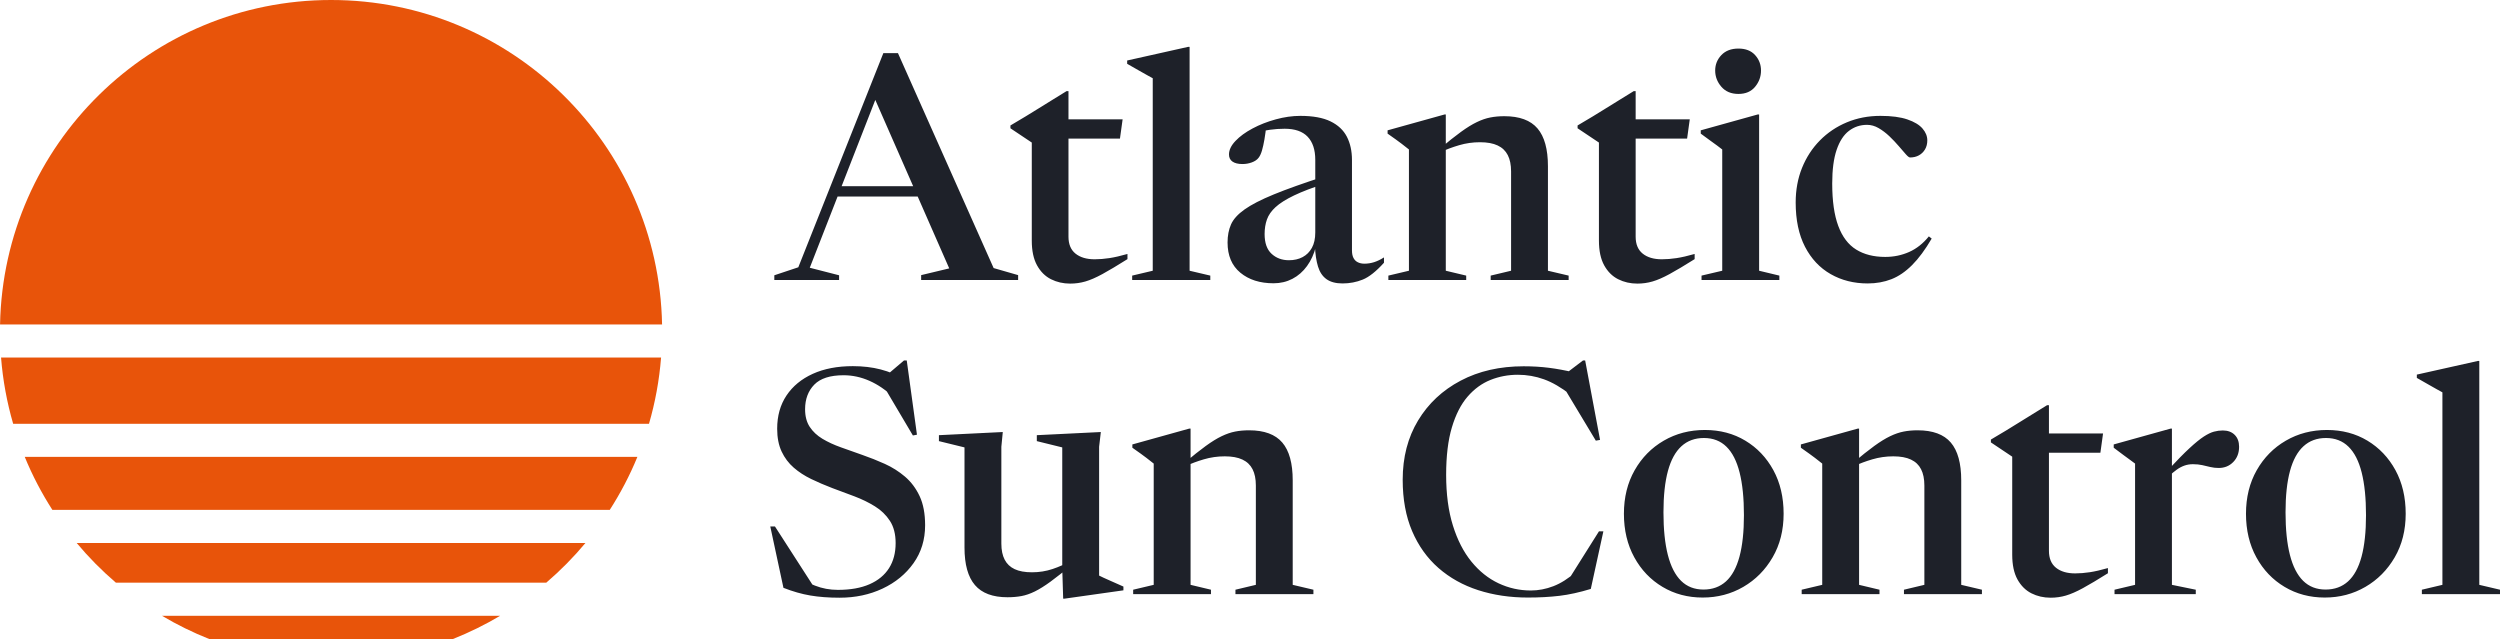
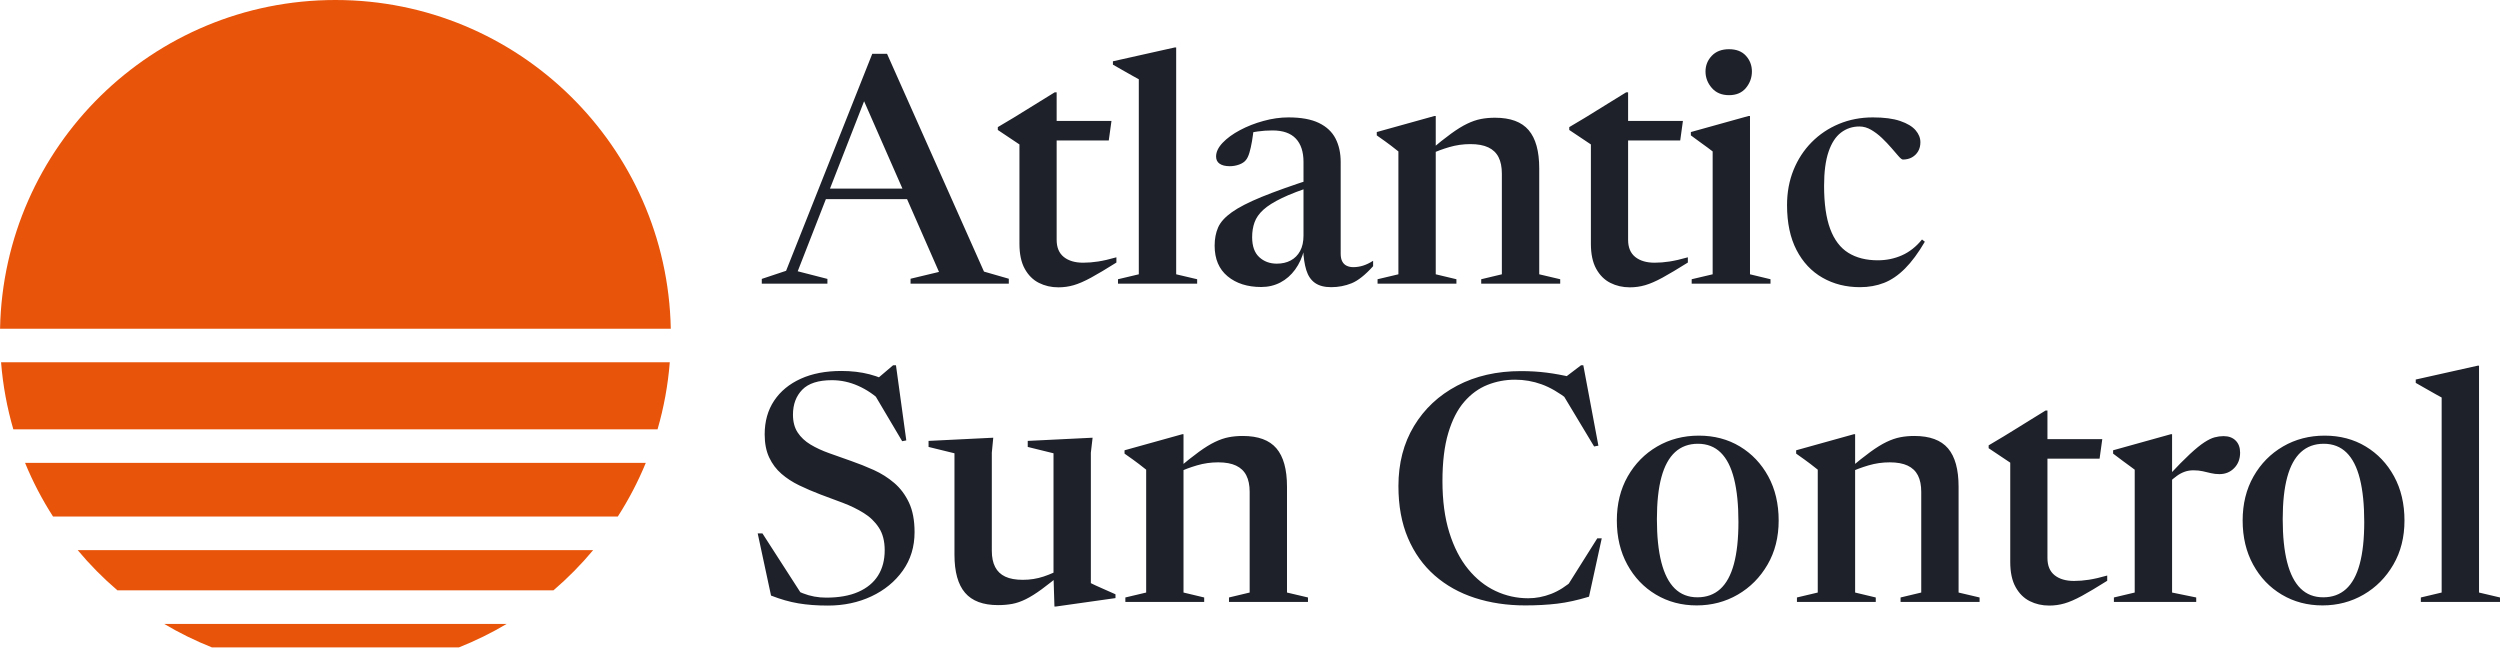
- <svg xmlns="http://www.w3.org/2000/svg" width="928.59" height="237.33" viewBox="0 -20.67 928.59 237.33" role="img" aria-label="Atlantic Sun Control">
+ <svg xmlns="http://www.w3.org/2000/svg" width="916.53" height="237.33" viewBox="0 -20.67 916.53 237.33" role="img" aria-label="Atlantic Sun Control">
  <path fill="#E8540A" d="M0.02 99.84C1.33 33.06 55.88 -20.67 122.97 -20.67C190.06 -20.67 244.61 33.06 245.92 99.84H0.02ZM241.06 136.74H4.89C2.59 128.84 1.06 120.61 0.39 112.14H245.55C244.88 120.61 243.35 128.84 241.06 136.74ZM236.75 149.03C233.92 155.93 230.47 162.51 226.49 168.71H19.45C15.47 162.51 12.02 155.93 9.19 149.03H236.75ZM217.46 181.01C213.03 186.32 208.15 191.26 202.9 195.76H43.05C37.79 191.26 32.91 186.32 28.48 181.01H217.46ZM185.76 208.06C180.19 211.37 174.35 214.25 168.26 216.67H77.68C71.6 214.25 65.75 211.37 60.18 208.06H185.76Z" />
  <g fill="#1E2129">
-     <path transform="translate(288.83 83.33)" d="M19.7 -31V-34.85H60.84V-31ZM80.24 -4.43 89.34 -1.81V0H53.32V-1.81L63.75 -4.31L35.26 -69.23L37.41 -69.76L11.95 -4.55L22.84 -1.75V0H-1.22V-1.75L7.69 -4.72L39.28 -84.27H44.7ZM108.04 -16.08Q108.04 -11.89 110.66 -9.79Q113.29 -7.69 117.77 -7.69Q120.4 -7.69 123.25 -8.13Q126.11 -8.57 129.95 -9.67V-7.75Q124.3 -4.2 120.66 -2.21Q117.02 -0.23 114.31 0.55Q111.6 1.34 108.68 1.34Q104.78 1.34 101.54 -0.29Q98.31 -1.92 96.36 -5.45Q94.41 -8.97 94.41 -14.63V-51.05L86.48 -56.35V-57.4Q87.12 -57.81 88.58 -58.65Q90.03 -59.5 92.1 -60.75Q94.17 -62 96.65 -63.55Q99.13 -65.09 101.86 -66.78Q104.6 -68.47 107.34 -70.16H108.04V-57.75ZM103.15 -52.51V-59.67H128.15L127.16 -52.51ZM153.03 -3.44 160.72 -1.63V0H131.7V-1.63L139.34 -3.44V-74.94Q138.58 -75.35 137.21 -76.11Q135.84 -76.86 133.97 -77.94Q132.11 -79.02 129.84 -80.3V-81.53L152.51 -86.6H153.03V-75.93ZM203.21 -38.52 203.61 -35.9Q196.33 -33.57 191.84 -31.41Q187.35 -29.25 184.99 -27.1Q182.63 -24.94 181.76 -22.49Q180.89 -20.05 180.89 -17.07Q180.89 -12.12 183.48 -9.73Q186.07 -7.34 189.92 -7.34Q192.83 -7.34 195.02 -8.51Q197.2 -9.67 198.46 -11.95Q199.71 -14.22 199.71 -17.66V-44.64Q199.71 -50.23 196.88 -53.21Q194.06 -56.18 188.34 -56.18Q185.55 -56.18 182.87 -55.8Q180.19 -55.42 178.61 -54.72L181.53 -57.4Q181.24 -54.66 180.83 -52.24Q180.42 -49.83 179.9 -48.05Q179.37 -46.27 178.61 -45.34Q177.8 -44.29 176.14 -43.68Q174.48 -43.07 172.67 -43.07Q170.28 -43.07 168.97 -43.97Q167.66 -44.87 167.66 -46.62Q167.66 -49.13 170.08 -51.66Q172.49 -54.2 176.43 -56.29Q180.36 -58.39 185.05 -59.67Q189.74 -60.96 194.17 -60.96Q201.17 -60.96 205.36 -58.92Q209.56 -56.88 211.45 -53.21Q213.34 -49.53 213.34 -44.58V-11.01Q213.34 -9.21 213.93 -8.13Q214.51 -7.05 215.56 -6.56Q216.61 -6.06 217.95 -6.06Q219.76 -6.06 221.53 -6.61Q223.31 -7.17 225.23 -8.39V-6.41Q220.86 -1.57 217.34 -0.15Q213.81 1.28 209.85 1.28Q206.12 1.28 203.9 -0.29Q201.69 -1.86 200.73 -4.98Q199.77 -8.1 199.59 -12.59L199.94 -12.41Q198.89 -8.28 196.65 -5.19Q194.41 -2.1 191.23 -0.44Q188.05 1.22 184.21 1.22Q176.63 1.22 171.88 -2.71Q167.13 -6.64 167.13 -13.93Q167.13 -17.72 168.41 -20.63Q169.7 -23.54 173.43 -26.19Q177.16 -28.85 184.32 -31.79Q191.49 -34.73 203.21 -38.52ZM248.19 -49.24V-3.44L255.77 -1.63V0H226.86V-1.63L234.5 -3.44V-48.48Q233.57 -49.24 231.82 -50.58Q230.07 -51.92 226.57 -54.37V-55.59L247.73 -61.48H248.19ZM264.86 -1.63 272.44 -3.44V-40.33Q272.44 -44 271.21 -46.39Q269.99 -48.78 267.45 -49.97Q264.92 -51.17 260.9 -51.17Q256.88 -51.17 253.12 -50.06Q249.36 -48.95 246.56 -47.61L245.98 -48.78Q250.52 -52.62 253.82 -55.01Q257.11 -57.4 259.73 -58.65Q262.35 -59.91 264.74 -60.37Q267.13 -60.84 269.93 -60.84Q278.38 -60.84 282.26 -56.29Q286.13 -51.75 286.13 -42.25V-3.44L293.82 -1.63V0H264.86ZM318.71 -16.08Q318.71 -11.89 321.33 -9.79Q323.95 -7.69 328.44 -7.69Q331.06 -7.69 333.92 -8.13Q336.77 -8.57 340.62 -9.67V-7.75Q334.97 -4.2 331.32 -2.21Q327.68 -0.23 324.97 0.55Q322.26 1.34 319.35 1.34Q315.44 1.34 312.21 -0.29Q308.97 -1.92 307.02 -5.45Q305.07 -8.97 305.07 -14.63V-51.05L297.14 -56.35V-57.4Q297.79 -57.81 299.24 -58.65Q300.7 -59.5 302.77 -60.75Q304.84 -62 307.31 -63.55Q309.79 -65.09 312.53 -66.78Q315.27 -68.47 318.01 -70.16H318.71V-57.75ZM313.81 -52.51V-59.67H338.81L337.82 -52.51ZM356.88 -69.11Q352.86 -69.11 350.55 -71.77Q348.25 -74.42 348.25 -77.8Q348.25 -81.12 350.55 -83.54Q352.86 -85.96 356.88 -85.96Q360.9 -85.96 363.08 -83.54Q365.27 -81.12 365.27 -77.8Q365.27 -74.42 363.08 -71.77Q360.9 -69.11 356.88 -69.11ZM364.57 -61.48V-49.83V-3.44L372.09 -1.63V0H343.18V-1.63L350.87 -3.44V-48.48Q350.23 -49.01 349.04 -49.88Q347.84 -50.76 346.27 -51.89Q344.7 -53.03 342.89 -54.37V-55.59L364.04 -61.48ZM409.62 -60.96Q415.79 -60.96 419.64 -59.64Q423.48 -58.33 425.26 -56.26Q427.04 -54.2 427.04 -51.86Q427.04 -49.94 426.19 -48.51Q425.35 -47.09 423.92 -46.3Q422.49 -45.51 420.63 -45.51Q420.1 -45.51 419.03 -46.74Q417.95 -47.96 416.4 -49.77Q414.86 -51.57 412.97 -53.38Q411.07 -55.19 408.97 -56.41Q406.88 -57.63 404.66 -57.63Q400.87 -57.63 397.93 -55.39Q394.99 -53.15 393.36 -48.34Q391.72 -43.53 391.72 -35.84Q391.72 -26.11 393.97 -20.08Q396.21 -14.04 400.61 -11.31Q405.01 -8.57 411.42 -8.57Q416.14 -8.57 420.28 -10.4Q424.42 -12.24 427.62 -16.2L428.67 -15.38Q425.06 -9.21 421.39 -5.54Q417.72 -1.86 413.69 -0.29Q409.67 1.28 404.9 1.28Q397.2 1.28 391.14 -2.19Q385.08 -5.65 381.61 -12.35Q378.15 -19.06 378.15 -28.79Q378.15 -35.78 380.51 -41.64Q382.87 -47.49 387.15 -51.84Q391.43 -56.18 397.17 -58.57Q402.91 -60.96 409.62 -60.96Z" />
-     <path transform="translate(281.56 200.00)" d="M55.19 -79.55 47.49 -81.06 54.2 -86.77H55.24L59.03 -59.21L57.52 -58.92L46.1 -78.21L50 -73.37Q46.04 -77.16 41.38 -79.22Q36.71 -81.29 31.76 -81.29Q24.3 -81.29 20.89 -77.8Q17.48 -74.3 17.48 -68.65Q17.48 -64.74 19.2 -62.12Q20.92 -59.5 23.92 -57.69Q26.92 -55.89 30.77 -54.52Q34.62 -53.15 38.75 -51.69Q42.95 -50.23 47.09 -48.37Q51.22 -46.5 54.6 -43.62Q57.98 -40.73 60.02 -36.39Q62.06 -32.05 62.06 -25.58Q62.06 -17.54 57.75 -11.48Q53.44 -5.42 46.24 -2.04Q39.04 1.34 30.3 1.34Q24.24 1.34 19.43 0.52Q14.63 -0.29 9.44 -2.33L4.55 -25.12H6.29L21.68 -1.22L12.12 -7.63Q17.13 -4.72 21.15 -3.15Q25.17 -1.57 29.66 -1.57Q36.66 -1.57 41.43 -3.67Q46.21 -5.77 48.66 -9.64Q51.11 -13.52 51.11 -18.94Q51.11 -23.95 48.98 -27.21Q46.85 -30.48 43.41 -32.6Q39.98 -34.73 35.81 -36.31Q31.64 -37.88 27.56 -39.39Q23.43 -40.97 19.76 -42.74Q16.08 -44.52 13.26 -46.97Q10.43 -49.42 8.77 -52.94Q7.11 -56.47 7.11 -61.42Q7.11 -68.59 10.58 -73.78Q14.04 -78.96 20.34 -81.82Q26.63 -84.67 35.2 -84.67Q40.85 -84.67 45.54 -83.45Q50.23 -82.23 55.19 -79.55ZM90.38 -18.76Q90.38 -15.15 91.61 -12.79Q92.83 -10.43 95.31 -9.27Q97.79 -8.1 101.75 -8.1Q105.77 -8.1 109.41 -9.32Q113.05 -10.55 115.68 -12.12L116.43 -10.78Q111.89 -6.99 108.65 -4.63Q105.42 -2.27 102.83 -0.99Q100.23 0.29 97.84 0.73Q95.45 1.17 92.66 1.17Q84.44 1.17 80.57 -3.35Q76.69 -7.87 76.69 -17.31V-54.49L67.19 -56.82V-59.03L90.91 -60.2L90.38 -54.72ZM113.34 1.69 113 -9.38V-54.49L103.55 -56.82V-59.03L127.33 -60.2L126.69 -54.72V-6.88Q127.21 -6.59 128.32 -6.09Q129.43 -5.59 130.8 -4.98Q132.17 -4.37 133.48 -3.79Q134.79 -3.21 135.72 -2.8V-1.4L113.87 1.69ZM160.66 -49.24V-3.44L168.24 -1.63V0H139.34V-1.63L146.97 -3.44V-48.48Q146.04 -49.24 144.29 -50.58Q142.54 -51.92 139.04 -54.37V-55.59L160.2 -61.48H160.66ZM177.33 -1.63 184.91 -3.44V-40.33Q184.91 -44 183.68 -46.39Q182.46 -48.78 179.92 -49.97Q177.39 -51.17 173.37 -51.17Q169.35 -51.17 165.59 -50.06Q161.83 -48.95 159.03 -47.61L158.45 -48.78Q163 -52.62 166.29 -55.01Q169.58 -57.4 172.2 -58.65Q174.83 -59.91 177.21 -60.37Q179.6 -60.84 182.4 -60.84Q190.85 -60.84 194.73 -56.29Q198.6 -51.75 198.6 -42.25V-3.44L206.29 -1.63V0H177.33ZM287.06 -1.34Q291.26 -1.34 295.43 -2.94Q299.59 -4.55 303.67 -8.16L301.17 -5.54L312.35 -23.31H313.99L309.32 -1.92Q303.03 0 297.67 0.64Q292.31 1.28 285.96 1.28Q275.99 1.28 267.51 -1.46Q259.03 -4.2 252.74 -9.7Q246.45 -15.21 242.95 -23.4Q239.45 -31.59 239.45 -42.48Q239.45 -55.01 245.16 -64.48Q250.87 -73.95 260.98 -79.28Q271.1 -84.62 284.38 -84.62Q289.34 -84.62 293.74 -84.06Q298.14 -83.51 303.09 -82.34L299.36 -81.41L306.41 -86.77H307.23L312.76 -57.28L311.19 -56.99L298.89 -77.45L301.86 -74.01Q296.62 -78.09 291.93 -79.78Q287.24 -81.47 282.23 -81.47Q276.86 -81.47 272.06 -79.55Q267.25 -77.62 263.55 -73.34Q259.85 -69.06 257.72 -61.92Q255.59 -54.78 255.59 -44.29Q255.59 -33.51 258.1 -25.47Q260.61 -17.42 264.98 -12.06Q269.35 -6.7 275.03 -4.02Q280.71 -1.34 287.06 -1.34ZM351.17 -1.69Q356.18 -1.69 359.53 -4.72Q362.88 -7.75 364.54 -13.9Q366.2 -20.05 366.2 -29.31Q366.2 -38.75 364.6 -45.13Q363 -51.52 359.7 -54.75Q356.41 -57.98 351.34 -57.98Q346.33 -57.98 342.98 -54.92Q339.63 -51.86 337.97 -45.75Q336.31 -39.63 336.31 -30.36Q336.31 -20.92 337.94 -14.54Q339.57 -8.16 342.86 -4.92Q346.15 -1.69 351.17 -1.69ZM350.87 1.28Q342.6 1.28 335.96 -2.68Q329.31 -6.64 325.47 -13.67Q321.62 -20.69 321.62 -29.84Q321.62 -38.99 325.61 -46.01Q329.6 -53.03 336.42 -56.99Q343.24 -60.96 351.69 -60.96Q360.14 -60.96 366.72 -56.99Q373.31 -53.03 377.13 -46.04Q380.94 -39.04 380.94 -29.84Q380.94 -20.69 376.86 -13.67Q372.79 -6.64 365.97 -2.68Q359.15 1.28 350.87 1.28ZM408.97 -49.24V-3.44L416.55 -1.63V0H387.65V-1.63L395.28 -3.44V-48.48Q394.35 -49.24 392.6 -50.58Q390.85 -51.92 387.35 -54.37V-55.59L408.51 -61.48H408.97ZM425.64 -1.63 433.22 -3.44V-40.33Q433.22 -44 431.99 -46.39Q430.77 -48.78 428.23 -49.97Q425.7 -51.17 421.68 -51.17Q417.66 -51.17 413.9 -50.06Q410.14 -48.95 407.34 -47.61L406.76 -48.78Q411.31 -52.62 414.6 -55.01Q417.89 -57.4 420.51 -58.65Q423.14 -59.91 425.52 -60.37Q427.91 -60.84 430.71 -60.84Q439.16 -60.84 443.04 -56.29Q446.91 -51.75 446.91 -42.25V-3.44L454.6 -1.63V0H425.64ZM479.49 -16.08Q479.49 -11.89 482.11 -9.79Q484.73 -7.69 489.22 -7.69Q491.84 -7.69 494.7 -8.13Q497.55 -8.57 501.4 -9.67V-7.75Q495.75 -4.2 492.1 -2.21Q488.46 -0.23 485.75 0.55Q483.04 1.34 480.13 1.34Q476.22 1.34 472.99 -0.29Q469.76 -1.92 467.8 -5.45Q465.85 -8.97 465.85 -14.63V-51.05L457.93 -56.35V-57.4Q458.57 -57.81 460.02 -58.65Q461.48 -59.5 463.55 -60.75Q465.62 -62 468.09 -63.55Q470.57 -65.09 473.31 -66.78Q476.05 -68.47 478.79 -70.16H479.49V-57.75ZM474.59 -52.51V-59.67H499.59L498.6 -52.51ZM544.06 -60.78Q546.85 -60.78 548.48 -59.15Q550.12 -57.52 550.12 -54.72Q550.12 -51.28 547.96 -49.07Q545.8 -46.85 542.54 -46.85Q540.91 -46.85 539.45 -47.2Q538 -47.55 536.45 -47.9Q534.91 -48.25 532.98 -48.25Q531.29 -48.25 529.81 -47.73Q528.32 -47.2 526.95 -46.21Q525.58 -45.22 524.07 -43.82V-46.45Q528.61 -51.34 531.73 -54.22Q534.85 -57.11 537 -58.51Q539.16 -59.91 540.79 -60.34Q542.42 -60.78 544.06 -60.78ZM525.17 -49.83V-3.44L534.03 -1.63V0H503.85V-1.63L511.48 -3.44V-48.48Q510.72 -49.07 509.7 -49.8Q508.68 -50.52 507.2 -51.63Q505.71 -52.74 503.55 -54.37V-55.59L524.71 -61.48H525.17ZM582.23 -1.69Q587.24 -1.69 590.59 -4.72Q593.94 -7.75 595.6 -13.9Q597.26 -20.05 597.26 -29.31Q597.26 -38.75 595.66 -45.13Q594.06 -51.52 590.76 -54.75Q587.47 -57.98 582.4 -57.98Q577.39 -57.98 574.04 -54.92Q570.69 -51.86 569.03 -45.75Q567.37 -39.63 567.37 -30.36Q567.37 -20.92 569 -14.54Q570.63 -8.16 573.92 -4.92Q577.21 -1.69 582.23 -1.69ZM581.93 1.28Q573.66 1.28 567.02 -2.68Q560.37 -6.64 556.53 -13.67Q552.68 -20.69 552.68 -29.84Q552.68 -38.99 556.67 -46.01Q560.66 -53.03 567.48 -56.99Q574.3 -60.96 582.75 -60.96Q591.2 -60.96 597.79 -56.99Q604.37 -53.03 608.19 -46.04Q612 -39.04 612 -29.84Q612 -20.69 607.93 -13.67Q603.85 -6.64 597.03 -2.68Q590.21 1.28 581.93 1.28ZM639.34 -3.44 647.03 -1.63V0H618.01V-1.63L625.64 -3.44V-74.94Q624.88 -75.35 623.51 -76.11Q622.14 -76.86 620.28 -77.94Q618.41 -79.02 616.14 -80.3V-81.53L638.81 -86.6H639.34V-75.93Z" />
+     <path transform="translate(280.50 83.33)" d="M19.7 -31V-34.85H60.84V-31ZM80.24 -4.43 89.34 -1.81V0H53.32V-1.81L63.75 -4.31L35.26 -69.23L37.41 -69.76L11.95 -4.55L22.84 -1.75V0H-1.22V-1.75L7.69 -4.72L39.28 -84.27H44.7ZM106.88 -16.08Q106.88 -11.89 109.5 -9.79Q112.12 -7.69 116.61 -7.69Q119.23 -7.69 122.09 -8.13Q124.94 -8.57 128.79 -9.67V-7.75Q123.14 -4.2 119.49 -2.21Q115.85 -0.23 113.14 0.55Q110.43 1.34 107.52 1.34Q103.61 1.34 100.38 -0.29Q97.14 -1.92 95.19 -5.45Q93.24 -8.97 93.24 -14.63V-51.05L85.31 -56.35V-57.4Q85.96 -57.81 87.41 -58.65Q88.87 -59.5 90.94 -60.75Q93.01 -62 95.48 -63.55Q97.96 -65.09 100.7 -66.78Q103.44 -68.47 106.18 -70.16H106.88V-57.75ZM101.98 -52.51V-59.67H126.98L125.99 -52.51ZM150.7 -3.44 158.39 -1.63V0H129.37V-1.63L137 -3.44V-74.94Q136.25 -75.35 134.88 -76.11Q133.51 -76.86 131.64 -77.94Q129.78 -79.02 127.51 -80.3V-81.53L150.17 -86.6H150.7V-75.93ZM200.87 -38.52 201.28 -35.9Q194 -33.57 189.51 -31.41Q185.02 -29.25 182.66 -27.1Q180.3 -24.94 179.43 -22.49Q178.55 -20.05 178.55 -17.07Q178.55 -12.12 181.15 -9.73Q183.74 -7.34 187.59 -7.34Q190.5 -7.34 192.69 -8.51Q194.87 -9.67 196.12 -11.95Q197.38 -14.22 197.38 -17.66V-44.64Q197.38 -50.23 194.55 -53.21Q191.72 -56.18 186.01 -56.18Q183.22 -56.18 180.54 -55.8Q177.86 -55.42 176.28 -54.72L179.2 -57.4Q178.9 -54.66 178.5 -52.24Q178.09 -49.83 177.56 -48.05Q177.04 -46.27 176.28 -45.34Q175.47 -44.29 173.81 -43.68Q172.14 -43.07 170.34 -43.07Q167.95 -43.07 166.64 -43.97Q165.33 -44.87 165.33 -46.62Q165.33 -49.13 167.74 -51.66Q170.16 -54.2 174.1 -56.29Q178.03 -58.39 182.72 -59.67Q187.41 -60.96 191.84 -60.96Q198.83 -60.96 203.03 -58.92Q207.23 -56.88 209.12 -53.21Q211.01 -49.53 211.01 -44.58V-11.01Q211.01 -9.21 211.6 -8.13Q212.18 -7.05 213.23 -6.56Q214.28 -6.06 215.62 -6.06Q217.42 -6.06 219.2 -6.61Q220.98 -7.17 222.9 -8.39V-6.41Q218.53 -1.57 215.01 -0.15Q211.48 1.28 207.52 1.28Q203.79 1.28 201.57 -0.29Q199.36 -1.86 198.4 -4.98Q197.44 -8.1 197.26 -12.59L197.61 -12.41Q196.56 -8.28 194.32 -5.19Q192.07 -2.1 188.9 -0.44Q185.72 1.22 181.88 1.22Q174.3 1.22 169.55 -2.71Q164.8 -6.64 164.8 -13.93Q164.8 -17.72 166.08 -20.63Q167.37 -23.54 171.1 -26.19Q174.83 -28.85 181.99 -31.79Q189.16 -34.73 200.87 -38.52ZM245.86 -49.24V-3.44L253.44 -1.63V0H224.53V-1.63L232.17 -3.44V-48.48Q231.24 -49.24 229.49 -50.58Q227.74 -51.92 224.24 -54.37V-55.59L245.4 -61.48H245.86ZM262.53 -1.63 270.1 -3.44V-40.33Q270.1 -44 268.88 -46.39Q267.66 -48.78 265.12 -49.97Q262.59 -51.17 258.57 -51.17Q254.55 -51.17 250.79 -50.06Q247.03 -48.95 244.23 -47.61L243.65 -48.78Q248.19 -52.62 251.49 -55.01Q254.78 -57.4 257.4 -58.65Q260.02 -59.91 262.41 -60.37Q264.8 -60.84 267.6 -60.84Q276.05 -60.84 279.92 -56.29Q283.8 -51.75 283.8 -42.25V-3.44L291.49 -1.63V0H262.53ZM316.38 -16.08Q316.38 -11.89 319 -9.79Q321.62 -7.69 326.11 -7.69Q328.73 -7.69 331.59 -8.13Q334.44 -8.57 338.29 -9.67V-7.75Q332.63 -4.2 328.99 -2.21Q325.35 -0.23 322.64 0.55Q319.93 1.34 317.02 1.34Q313.11 1.34 309.88 -0.29Q306.64 -1.92 304.69 -5.45Q302.74 -8.97 302.74 -14.63V-51.05L294.81 -56.35V-57.4Q295.45 -57.81 296.91 -58.65Q298.37 -59.5 300.44 -60.75Q302.51 -62 304.98 -63.55Q307.46 -65.09 310.2 -66.78Q312.94 -68.47 315.68 -70.16H316.38V-57.75ZM311.48 -52.51V-59.67H336.48L335.49 -52.51ZM353.38 -69.11Q349.36 -69.11 347.06 -71.77Q344.76 -74.42 344.76 -77.8Q344.76 -81.12 347.06 -83.54Q349.36 -85.96 353.38 -85.96Q357.4 -85.96 359.59 -83.54Q361.77 -81.12 361.77 -77.8Q361.77 -74.42 359.59 -71.77Q357.4 -69.11 353.38 -69.11ZM361.07 -61.48V-49.83V-3.44L368.59 -1.63V0H339.69V-1.63L347.38 -3.44V-48.48Q346.74 -49.01 345.54 -49.88Q344.35 -50.76 342.77 -51.89Q341.2 -53.03 339.39 -54.37V-55.59L360.55 -61.48ZM406.12 -60.96Q412.3 -60.96 416.14 -59.64Q419.99 -58.33 421.77 -56.26Q423.54 -54.2 423.54 -51.86Q423.54 -49.94 422.7 -48.51Q421.85 -47.09 420.43 -46.3Q419 -45.51 417.13 -45.51Q416.61 -45.51 415.53 -46.74Q414.45 -47.96 412.91 -49.77Q411.36 -51.57 409.47 -53.38Q407.58 -55.19 405.48 -56.41Q403.38 -57.63 401.17 -57.63Q397.38 -57.63 394.43 -55.39Q391.49 -53.15 389.86 -48.34Q388.23 -43.53 388.23 -35.84Q388.23 -26.11 390.47 -20.08Q392.72 -14.04 397.12 -11.31Q401.52 -8.57 407.93 -8.57Q412.65 -8.57 416.78 -10.4Q420.92 -12.24 424.13 -16.2L425.17 -15.38Q421.56 -9.21 417.89 -5.54Q414.22 -1.86 410.2 -0.29Q406.18 1.28 401.4 1.28Q393.71 1.28 387.65 -2.19Q381.59 -5.65 378.12 -12.35Q374.65 -19.06 374.65 -28.79Q374.65 -35.78 377.01 -41.64Q379.37 -47.49 383.65 -51.84Q387.94 -56.18 393.68 -58.57Q399.42 -60.96 406.12 -60.96Z" />
+     <path transform="translate(273.23 200.00)" d="M55.19 -79.55 47.49 -81.06 54.2 -86.77H55.24L59.03 -59.21L57.52 -58.92L46.1 -78.21L50 -73.37Q46.04 -77.16 41.38 -79.22Q36.71 -81.29 31.76 -81.29Q24.3 -81.29 20.89 -77.8Q17.48 -74.3 17.48 -68.65Q17.48 -64.74 19.2 -62.12Q20.92 -59.5 23.92 -57.69Q26.92 -55.89 30.77 -54.52Q34.62 -53.15 38.75 -51.69Q42.95 -50.23 47.09 -48.37Q51.22 -46.5 54.6 -43.62Q57.98 -40.73 60.02 -36.39Q62.06 -32.05 62.06 -25.58Q62.06 -17.54 57.75 -11.48Q53.44 -5.42 46.24 -2.04Q39.04 1.34 30.3 1.34Q24.24 1.34 19.43 0.52Q14.63 -0.29 9.44 -2.33L4.55 -25.12H6.29L21.68 -1.22L12.12 -7.63Q17.13 -4.72 21.15 -3.15Q25.17 -1.57 29.66 -1.57Q36.66 -1.57 41.43 -3.67Q46.21 -5.77 48.66 -9.64Q51.11 -13.52 51.11 -18.94Q51.11 -23.95 48.98 -27.21Q46.85 -30.48 43.41 -32.6Q39.98 -34.73 35.81 -36.31Q31.64 -37.88 27.56 -39.39Q23.43 -40.97 19.76 -42.74Q16.08 -44.52 13.26 -46.97Q10.43 -49.42 8.77 -52.94Q7.11 -56.47 7.11 -61.42Q7.11 -68.59 10.58 -73.78Q14.04 -78.96 20.34 -81.82Q26.63 -84.67 35.2 -84.67Q40.85 -84.67 45.54 -83.45Q50.23 -82.23 55.19 -79.55ZM90.38 -18.76Q90.38 -15.15 91.61 -12.79Q92.83 -10.43 95.31 -9.27Q97.79 -8.1 101.75 -8.1Q105.77 -8.1 109.41 -9.32Q113.05 -10.55 115.68 -12.12L116.43 -10.78Q111.89 -6.99 108.65 -4.63Q105.42 -2.27 102.83 -0.99Q100.23 0.29 97.84 0.73Q95.45 1.17 92.66 1.17Q84.44 1.17 80.57 -3.35Q76.69 -7.87 76.69 -17.31V-54.49L67.19 -56.82V-59.03L90.91 -60.2L90.38 -54.72ZM113.34 1.69 113 -9.38V-54.49L103.55 -56.82V-59.03L127.33 -60.2L126.69 -54.72V-6.88Q127.21 -6.59 128.32 -6.09Q129.43 -5.59 130.8 -4.98Q132.17 -4.37 133.48 -3.79Q134.79 -3.21 135.72 -2.8V-1.4L113.87 1.69ZM160.66 -49.24V-3.44L168.24 -1.63V0H139.34V-1.63L146.97 -3.44V-48.48Q146.04 -49.24 144.29 -50.58Q142.54 -51.92 139.04 -54.37V-55.59L160.2 -61.48H160.66ZM177.33 -1.63 184.91 -3.44V-40.33Q184.91 -44 183.68 -46.39Q182.46 -48.78 179.92 -49.97Q177.39 -51.17 173.37 -51.17Q169.35 -51.17 165.59 -50.06Q161.83 -48.95 159.03 -47.61L158.45 -48.78Q163 -52.62 166.29 -55.01Q169.58 -57.4 172.2 -58.65Q174.83 -59.91 177.21 -60.37Q179.6 -60.84 182.4 -60.84Q190.85 -60.84 194.73 -56.29Q198.6 -51.75 198.6 -42.25V-3.44L206.29 -1.63V0H177.33ZM287.06 -1.34Q291.26 -1.34 295.43 -2.94Q299.59 -4.55 303.67 -8.16L301.17 -5.54L312.35 -23.31H313.99L309.32 -1.92Q303.03 0 297.67 0.64Q292.31 1.28 285.96 1.28Q275.99 1.28 267.51 -1.46Q259.03 -4.2 252.74 -9.7Q246.45 -15.21 242.95 -23.4Q239.45 -31.59 239.45 -42.48Q239.45 -55.01 245.16 -64.48Q250.87 -73.95 260.98 -79.28Q271.1 -84.62 284.38 -84.62Q289.34 -84.62 293.74 -84.06Q298.14 -83.51 303.09 -82.34L299.36 -81.41L306.41 -86.77H307.23L312.76 -57.28L311.19 -56.99L298.89 -77.45L301.86 -74.01Q296.62 -78.09 291.93 -79.78Q287.24 -81.47 282.23 -81.47Q276.86 -81.47 272.06 -79.55Q267.25 -77.62 263.55 -73.34Q259.85 -69.06 257.72 -61.92Q255.59 -54.78 255.59 -44.29Q255.59 -33.51 258.1 -25.47Q260.61 -17.42 264.98 -12.06Q269.35 -6.7 275.03 -4.02Q280.71 -1.34 287.06 -1.34ZM349.07 -1.69Q354.08 -1.69 357.43 -4.72Q360.78 -7.75 362.44 -13.9Q364.1 -20.05 364.1 -29.31Q364.1 -38.75 362.5 -45.13Q360.9 -51.52 357.6 -54.75Q354.31 -57.98 349.24 -57.98Q344.23 -57.98 340.88 -54.92Q337.53 -51.86 335.87 -45.75Q334.21 -39.63 334.21 -30.36Q334.21 -20.92 335.84 -14.54Q337.47 -8.16 340.76 -4.92Q344.06 -1.69 349.07 -1.69ZM348.78 1.28Q340.5 1.28 333.86 -2.68Q327.21 -6.64 323.37 -13.67Q319.52 -20.69 319.52 -29.84Q319.52 -38.99 323.51 -46.01Q327.51 -53.03 334.32 -56.99Q341.14 -60.96 349.59 -60.96Q358.04 -60.96 364.63 -56.99Q371.21 -53.03 375.03 -46.04Q378.85 -39.04 378.85 -29.84Q378.85 -20.69 374.77 -13.67Q370.69 -6.64 363.87 -2.68Q357.05 1.28 348.78 1.28ZM406.88 -49.24V-3.44L414.45 -1.63V0H385.55V-1.63L393.18 -3.44V-48.48Q392.25 -49.24 390.5 -50.58Q388.75 -51.92 385.26 -54.37V-55.59L406.41 -61.48H406.88ZM423.54 -1.63 431.12 -3.44V-40.33Q431.12 -44 429.9 -46.39Q428.67 -48.78 426.14 -49.97Q423.6 -51.17 419.58 -51.17Q415.56 -51.17 411.8 -50.06Q408.04 -48.95 405.24 -47.61L404.66 -48.78Q409.21 -52.62 412.5 -55.01Q415.79 -57.4 418.41 -58.65Q421.04 -59.91 423.43 -60.37Q425.82 -60.84 428.61 -60.84Q437.06 -60.84 440.94 -56.29Q444.81 -51.75 444.81 -42.25V-3.44L452.51 -1.63V0H423.54ZM477.39 -16.08Q477.39 -11.89 480.01 -9.79Q482.63 -7.69 487.12 -7.69Q489.74 -7.69 492.6 -8.13Q495.45 -8.57 499.3 -9.67V-7.75Q493.65 -4.2 490.01 -2.21Q486.36 -0.23 483.65 0.55Q480.94 1.34 478.03 1.34Q474.13 1.34 470.89 -0.29Q467.66 -1.92 465.71 -5.45Q463.75 -8.97 463.75 -14.63V-51.05L455.83 -56.35V-57.4Q456.47 -57.81 457.93 -58.65Q459.38 -59.5 461.45 -60.75Q463.52 -62 466 -63.55Q468.47 -65.09 471.21 -66.78Q473.95 -68.47 476.69 -70.16H477.39V-57.75ZM472.49 -52.51V-59.67H497.49L496.5 -52.51ZM541.96 -60.78Q544.76 -60.78 546.39 -59.15Q548.02 -57.52 548.02 -54.72Q548.02 -51.28 545.86 -49.07Q543.71 -46.85 540.44 -46.85Q538.81 -46.85 537.35 -47.2Q535.9 -47.55 534.35 -47.9Q532.81 -48.25 530.89 -48.25Q529.2 -48.25 527.71 -47.73Q526.22 -47.2 524.85 -46.21Q523.48 -45.22 521.97 -43.82V-46.45Q526.52 -51.34 529.63 -54.22Q532.75 -57.11 534.91 -58.51Q537.06 -59.91 538.69 -60.34Q540.33 -60.78 541.96 -60.78ZM523.08 -49.83V-3.44L531.93 -1.63V0H501.75V-1.63L509.38 -3.44V-48.48Q508.62 -49.07 507.6 -49.8Q506.59 -50.52 505.1 -51.63Q503.61 -52.74 501.46 -54.37V-55.59L522.61 -61.48H523.08ZM578.5 -1.69Q583.51 -1.69 586.86 -4.72Q590.21 -7.75 591.87 -13.9Q593.53 -20.05 593.53 -29.31Q593.53 -38.75 591.93 -45.13Q590.33 -51.52 587.03 -54.75Q583.74 -57.98 578.67 -57.98Q573.66 -57.98 570.31 -54.92Q566.96 -51.86 565.3 -45.75Q563.64 -39.63 563.64 -30.36Q563.64 -20.92 565.27 -14.54Q566.9 -8.16 570.19 -4.92Q573.48 -1.69 578.5 -1.69ZM578.21 1.28Q569.93 1.28 563.29 -2.68Q556.64 -6.64 552.8 -13.67Q548.95 -20.69 548.95 -29.84Q548.95 -38.99 552.94 -46.01Q556.93 -53.03 563.75 -56.99Q570.57 -60.96 579.02 -60.96Q587.47 -60.96 594.06 -56.99Q600.64 -53.03 604.46 -46.04Q608.28 -39.04 608.28 -29.84Q608.28 -20.69 604.2 -13.67Q600.12 -6.64 593.3 -2.68Q586.48 1.28 578.21 1.28ZM635.61 -3.44 643.3 -1.63V0H614.28V-1.63L621.91 -3.44V-74.94Q621.15 -75.35 619.78 -76.11Q618.41 -76.86 616.55 -77.94Q614.69 -79.02 612.41 -80.3V-81.53L635.08 -86.6H635.61V-75.93Z" />
  </g>
</svg>
